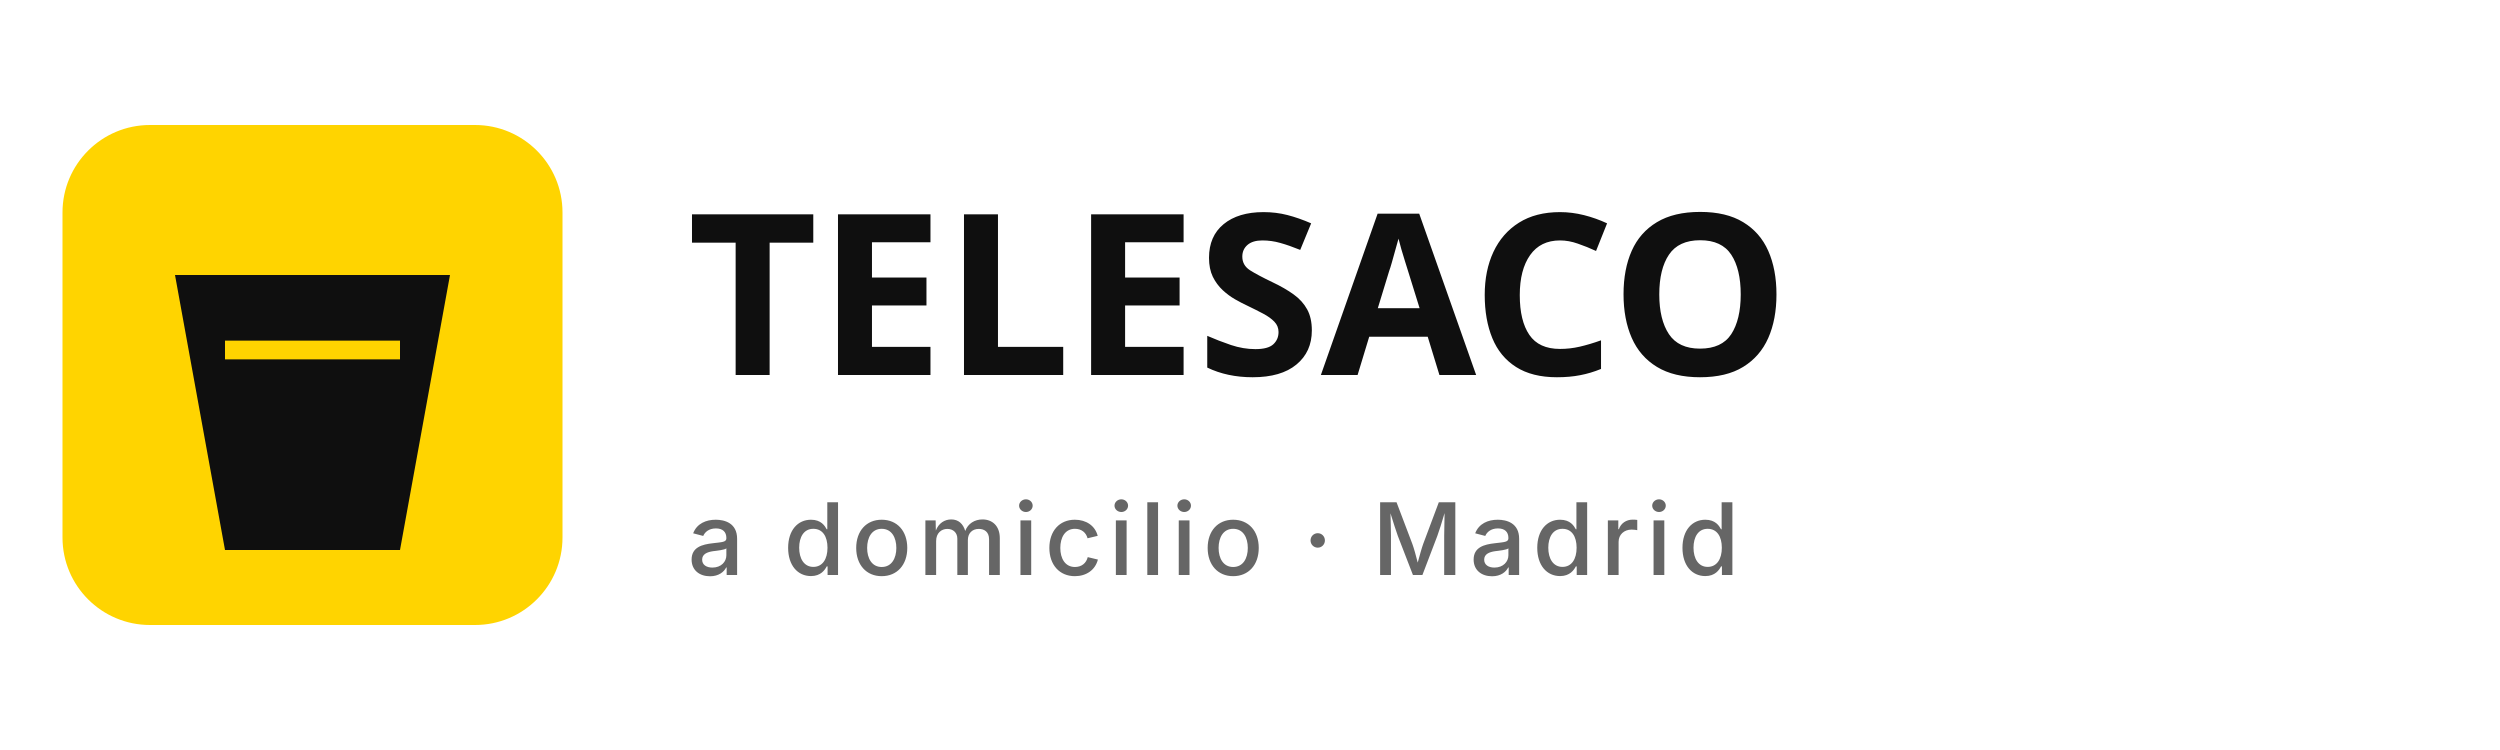
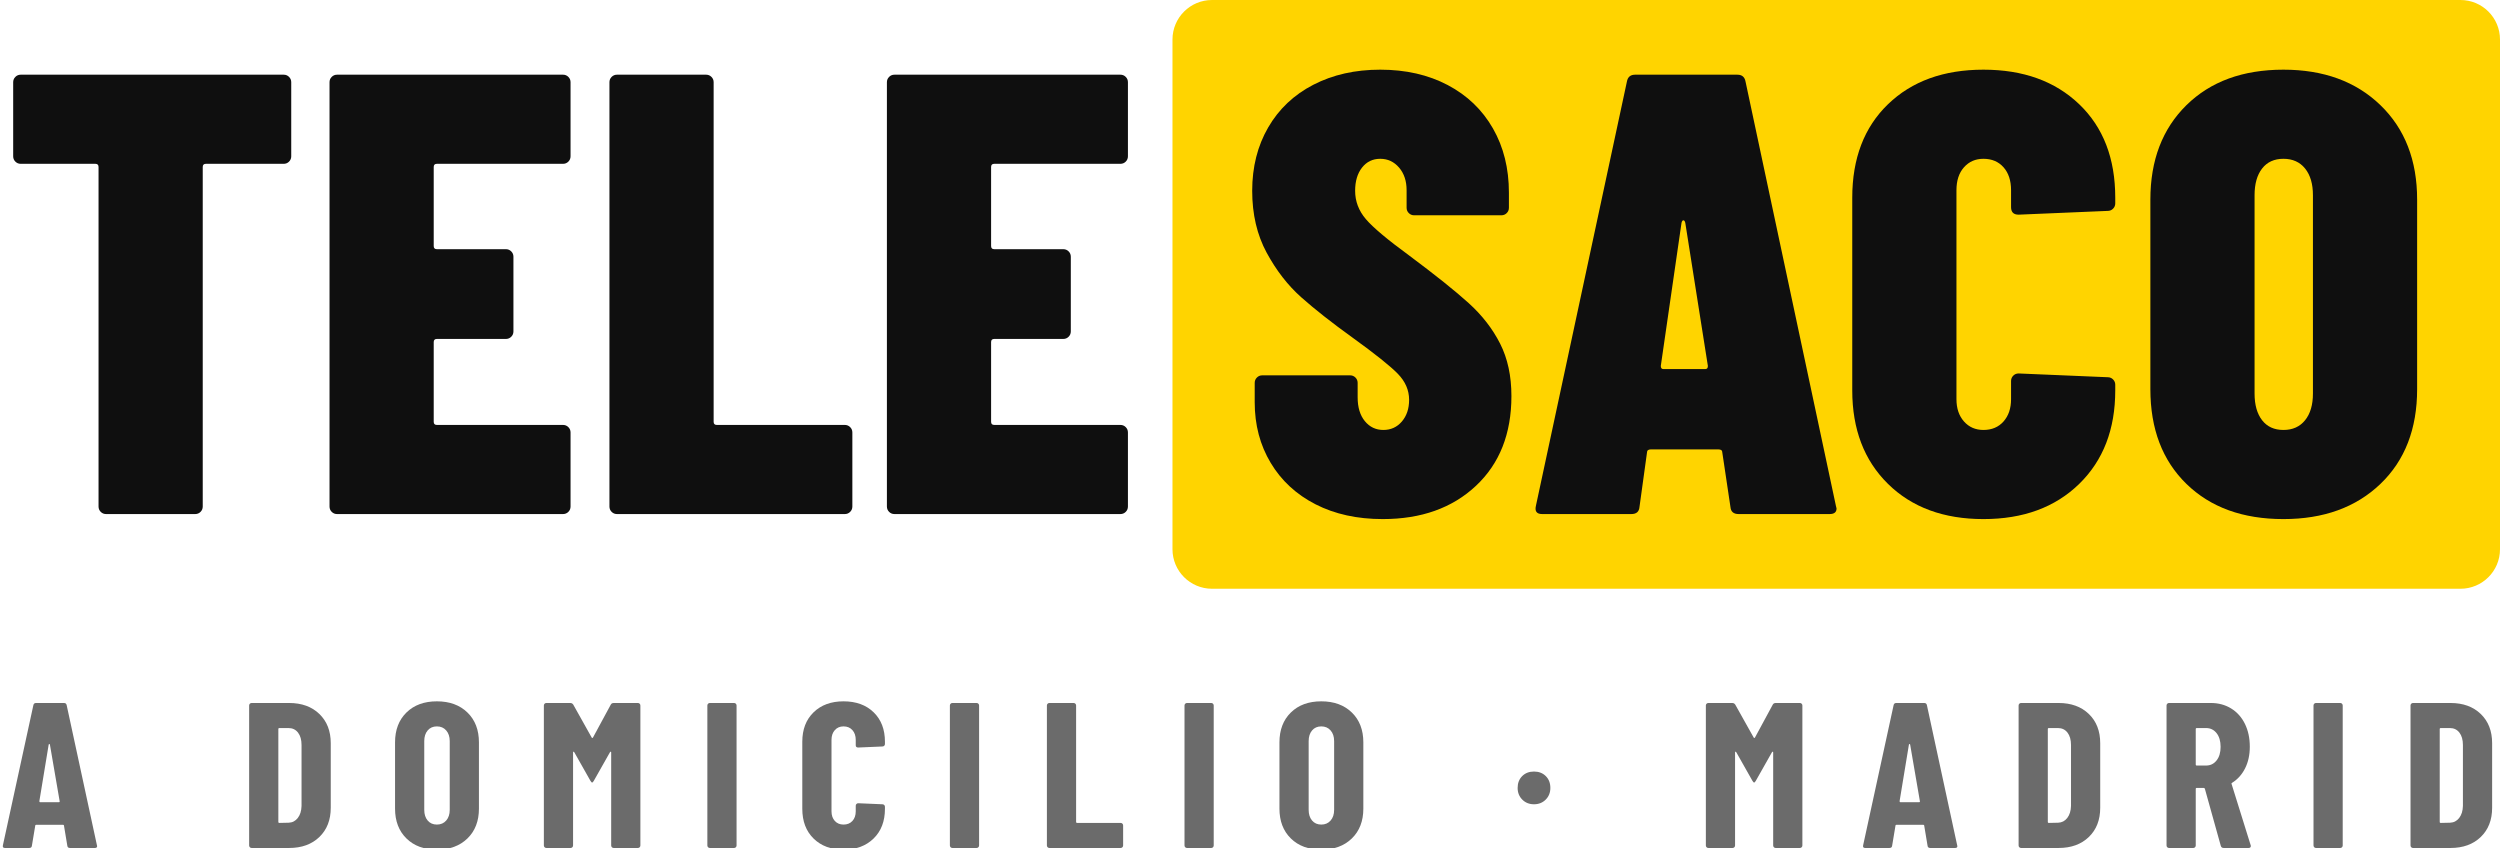
- <svg xmlns="http://www.w3.org/2000/svg" viewBox="0 0 400 120" width="800" height="240">
-   <rect x="10" y="20" width="80" height="80" rx="14" fill="#FFD400" />
-   <path d="M28 44 H72 L64 88 H36 Z" fill="#0f0f0f" />
-   <path d="M36 56 H64" stroke="#FFD400" stroke-width="3" />
-   <text x="110" y="60" font-family="Arial Black, sans-serif" font-size="36" font-weight="900" fill="#0f0f0f">TELESACO</text>
-   <text x="110" y="92" font-family="Inter, Arial, sans-serif" font-size="16" font-weight="500" fill="#666" letter-spacing="1">a domicilio · Madrid</text>
+ <svg xmlns="http://www.w3.org/2000/svg" viewBox="0 0 569.0 193.0" role="img" aria-label="Telesaco a domicilio · Madrid">
+   <g transform="translate(0 17)">
+     <g fill="#0f0f0f" transform="translate(0 100)">
+       <path transform="translate(0.00 0) scale(0.1428571 -0.1428571)" d="M452 700Q457 700 460.5 696.5Q464 693 464 688L464 570Q464 565 460.5 561.5Q457 558 452 558L328 558Q323 558 323 553L323 12Q323 7 319.5 3.5Q316 0 311 0L169 0Q164 0 160.5 3.5Q157 7 157 12L157 553Q157 558 152 558L33 558Q28 558 24.5 561.5Q21 565 21 570L21 688Q21 693 24.5 696.5Q28 700 33 700L452 700Z" />
+       <path transform="translate(70.00 0) scale(0.1428571 -0.1428571)" d="M419 570Q419 565 415.5 561.5Q412 558 407 558L206 558Q201 558 201 553L201 427Q201 422 206 422L316 422Q321 422 324.5 418.5Q328 415 328 410L328 291Q328 286 324.5 282.5Q321 279 316 279L206 279Q201 279 201 274L201 147Q201 142 206 142L407 142Q412 142 415.5 138.5Q419 135 419 130L419 12Q419 7 415.5 3.5Q412 0 407 0L47 0Q42 0 38.5 3.5Q35 7 35 12L35 688Q35 693 38.5 696.5Q42 700 47 700L407 700Q412 700 415.5 696.5Q419 693 419 688L419 570Z" />
+       <path transform="translate(133.71 0) scale(0.1428571 -0.1428571)" d="M47 0Q42 0 38.5 3.5Q35 7 35 12L35 688Q35 693 38.5 696.5Q42 700 47 700L189 700Q194 700 197.5 696.5Q201 693 201 688L201 147Q201 142 206 142L410 142Q415 142 418.5 138.5Q422 135 422 130L422 12Q422 7 418.5 3.5Q415 0 410 0L47 0Z" />
+       <path transform="translate(196.86 0) scale(0.1428571 -0.1428571)" d="M419 570Q419 565 415.5 561.5Q412 558 407 558L206 558Q201 558 201 553L201 427Q201 422 206 422L316 422Q321 422 324.5 418.5Q328 415 328 410L328 291Q328 286 324.5 282.5Q321 279 316 279L206 279Q201 279 201 274L201 147Q201 142 206 142L407 142Q412 142 415.5 138.5Q419 135 419 130L419 12Q419 7 415.5 3.5Q412 0 407 0L47 0Q42 0 38.5 3.5Q35 7 35 12L35 688Q35 693 38.5 696.5Q42 700 47 700L407 700Q412 700 415.5 696.5Q419 693 419 688L419 570Z" />
+     </g>
+     <rect x="266.857" y="-17" width="302.143" height="134" rx="9" fill="#FFD400" />
+     <g fill="#0f0f0f" transform="translate(281.8571 100)">
+       <path transform="translate(0.00 0) scale(0.1428571 -0.1428571)" d="M230 -8Q169 -8 123 15.5Q77 39 51.5 81.5Q26 124 26 178L26 209Q26 214 29.5 217.5Q33 221 38 221L178 221Q183 221 186.5 217.5Q190 214 190 209L190 186Q190 162 201.5 148Q213 134 231 134Q249 134 260.5 147.5Q272 161 272 182Q272 205 254 223.5Q236 242 182 281Q132 317 100 345.5Q68 374 45 416.5Q22 459 22 515Q22 572 47.5 616Q73 660 119.5 684Q166 708 226 708Q287 708 333.5 683.5Q380 659 405.5 614.5Q431 570 431 512L431 488Q431 483 427.5 479.5Q424 476 419 476L280 476Q275 476 271.5 479.5Q268 483 268 488L268 516Q268 538 256 552Q244 566 226 566Q208 566 197 552Q186 538 186 515Q186 490 203 470Q220 450 272 412Q335 365 367 336Q399 307 417 271.5Q435 236 435 188Q435 98 378.5 45Q322 -8 230 -8Z" />
+       <path transform="translate(65.57 0) scale(0.1428571 -0.1428571)" d="M338 0Q326 0 325 11L312 98Q312 103 306 103L198 103Q192 103 192 98L180 11Q179 0 167 0L25 0Q12 0 15 13L160 689Q162 700 173 700L336 700Q347 700 349 689L493 13L494 9Q494 0 483 0L338 0ZM214 236Q214 231 218 231L285 231Q289 231 289 236L253 464Q252 468 250 468Q248 468 247 464L214 236Z" />
+       <path transform="translate(135.86 0) scale(0.1428571 -0.1428571)" d="M236 -8Q141 -8 84 48Q27 104 27 197L27 504Q27 598 84 653Q141 708 236 708Q331 708 388.5 653Q446 598 446 504L446 495Q446 490 442.5 486.5Q439 483 434 483L292 477Q280 477 280 489L280 516Q280 539 268 552.5Q256 566 236 566Q217 566 205 552.5Q193 539 193 516L193 183Q193 161 205 147.5Q217 134 236 134Q256 134 268 147.5Q280 161 280 183L280 212Q280 217 283.5 220.5Q287 224 292 224L434 218Q439 218 442.5 214.5Q446 211 446 206L446 197Q446 104 388.5 48Q331 -8 236 -8Z" />
+       <path transform="translate(203.71 0) scale(0.1428571 -0.1428571)" d="M239 -8Q142 -8 84.5 48Q27 104 27 199L27 501Q27 595 84.5 651.5Q142 708 239 708Q335 708 393.5 651.5Q452 595 452 501L452 199Q452 104 393.5 48Q335 -8 239 -8ZM239 134Q261 134 273.5 149.5Q286 165 286 192L286 508Q286 535 273.5 550.5Q261 566 239 566Q217 566 205 550.5Q193 535 193 508L193 192Q193 165 205 149.5Q217 134 239 134Z" />
+     </g>
+     <g fill="#6b6b6b" transform="translate(0 176)">
+       <path transform="translate(0.00 0) scale(0.04714286 -0.04714286)" d="M338 0Q326 0 325 11L309 107Q309 112 303 112L176 112Q170 112 170 107L154 11Q153 0 141 0L24 0Q11 0 14 13L161 689Q163 700 174 700L309 700Q320 700 322 689L468 13L469 9Q469 0 458 0L338 0ZM190 226Q190 221 194 221L284 221Q289 221 288 226L241 499Q240 502 238 502Q236 502 235 499L190 226Z" />
+       <path transform="translate(54.63 0) scale(0.04714286 -0.04714286)" d="M56 0Q51 0 47.5 3.5Q44 7 44 12L44 688Q44 693 47.5 696.5Q51 700 56 700L237 700Q328 700 383 647Q438 594 438 506L438 194Q438 106 383 53Q328 0 237 0L56 0ZM185 126Q185 121 190 121L235 122Q262 123 279 145Q296 167 297 203L297 497Q297 535 280 557Q263 579 234 579L190 579Q185 579 185 574L185 126Z" />
+       <path transform="translate(88.31 0) scale(0.04714286 -0.04714286)" d="M236 -8Q144 -8 89 46Q34 100 34 190L34 510Q34 600 89 654Q144 708 236 708Q328 708 383.5 654Q439 600 439 510L439 190Q439 100 383.5 46Q328 -8 236 -8ZM236 113Q264 113 281 132.5Q298 152 298 184L298 516Q298 548 281 567.5Q264 587 236 587Q208 587 191.5 567.5Q175 548 175 516L175 184Q175 152 191.5 132.5Q208 113 236 113Z" />
+       <path transform="translate(121.85 0) scale(0.04714286 -0.04714286)" d="M364 692Q368 700 379 700L495 700Q500 700 503.5 696.5Q507 693 507 688L507 12Q507 7 503.5 3.5Q500 0 495 0L378 0Q373 0 369.5 3.5Q366 7 366 12L366 461Q366 465 364 465Q362 465 360 462L282 324Q277 316 274 316Q271 316 266 324L188 462Q186 465 184 465Q182 465 182 461L182 12Q182 7 178.5 3.5Q175 0 170 0L53 0Q48 0 44.5 3.5Q41 7 41 12L41 688Q41 693 44.5 696.5Q48 700 53 700L168 700Q178 700 183 692L272 533Q275 529 278 533L364 692Z" />
+       <path transform="translate(158.92 0) scale(0.04714286 -0.04714286)" d="M56 0Q51 0 47.5 3.5Q44 7 44 12L44 688Q44 693 47.5 696.5Q51 700 56 700L173 700Q178 700 181.5 696.5Q185 693 185 688L185 12Q185 7 181.5 3.5Q178 0 173 0L56 0Z" />
+       <path transform="translate(181.00 0) scale(0.04714286 -0.04714286)" d="M233 -8Q143 -8 88.5 45.5Q34 99 34 189L34 513Q34 602 88.5 655Q143 708 233 708Q324 708 378.5 655Q433 602 433 513L433 502Q433 497 429.5 493.5Q426 490 421 490L304 485Q292 485 292 496L292 522Q292 551 276 569Q260 587 233 587Q207 587 191 569Q175 551 175 522L175 177Q175 148 191 130.5Q207 113 233 113Q260 113 276 130.5Q292 148 292 177L292 204Q292 209 295.5 212.5Q299 216 304 216L421 211Q426 211 429.5 207.5Q433 204 433 199L433 189Q433 99 378 45.5Q323 -8 233 -8Z" />
+       <path transform="translate(214.12 0) scale(0.04714286 -0.04714286)" d="M56 0Q51 0 47.5 3.5Q44 7 44 12L44 688Q44 693 47.5 696.5Q51 700 56 700L173 700Q178 700 181.5 696.5Q185 693 185 688L185 12Q185 7 181.5 3.5Q178 0 173 0L56 0Z" />
+       <path transform="translate(236.20 0) scale(0.04714286 -0.04714286)" d="M56 0Q51 0 47.5 3.5Q44 7 44 12L44 688Q44 693 47.5 696.5Q51 700 56 700L173 700Q178 700 181.5 696.5Q185 693 185 688L185 126Q185 121 190 121L400 121Q405 121 408.5 117.5Q412 114 412 109L412 12Q412 7 408.5 3.5Q405 0 400 0L56 0Z" />
+       <path transform="translate(267.52 0) scale(0.04714286 -0.04714286)" d="M56 0Q51 0 47.5 3.5Q44 7 44 12L44 688Q44 693 47.5 696.5Q51 700 56 700L173 700Q178 700 181.5 696.5Q185 693 185 688L185 12Q185 7 181.5 3.5Q178 0 173 0L56 0Z" />
+       <path transform="translate(289.60 0) scale(0.04714286 -0.04714286)" d="M236 -8Q144 -8 89 46Q34 100 34 190L34 510Q34 600 89 654Q144 708 236 708Q328 708 383.5 654Q439 600 439 510L439 190Q439 100 383.5 46Q328 -8 236 -8ZM236 113Q264 113 281 132.5Q298 152 298 184L298 516Q298 548 281 567.5Q264 587 236 587Q208 587 191.5 567.5Q175 548 175 516L175 184Q175 152 191.5 132.5Q208 113 236 113Z" />
+       <path transform="translate(343.81 0) scale(0.04714286 -0.04714286)" d="M113 211Q79 211 56.5 233.5Q34 256 34 290Q34 325 56 347Q78 369 113 369Q148 369 170 347Q192 325 192 290Q192 256 169.5 233.5Q147 211 113 211Z" />
+       <path transform="translate(386.32 0) scale(0.04714286 -0.04714286)" d="M364 692Q368 700 379 700L495 700Q500 700 503.5 696.5Q507 693 507 688L507 12Q507 7 503.5 3.5Q500 0 495 0L378 0Q373 0 369.5 3.5Q366 7 366 12L366 461Q366 465 364 465Q362 465 360 462L282 324Q277 316 274 316Q271 316 266 324L188 462Q186 465 184 465Q182 465 182 461L182 12Q182 7 178.5 3.5Q175 0 170 0L53 0Q48 0 44.5 3.5Q41 7 41 12L41 688Q41 693 44.5 696.5Q48 700 53 700L168 700Q178 700 183 692L272 533Q275 529 278 533L364 692Z" />
+       <path transform="translate(423.39 0) scale(0.04714286 -0.04714286)" d="M338 0Q326 0 325 11L309 107Q309 112 303 112L176 112Q170 112 170 107L154 11Q153 0 141 0L24 0Q11 0 14 13L161 689Q163 700 174 700L309 700Q320 700 322 689L468 13L469 9Q469 0 458 0L338 0ZM190 226Q190 221 194 221L284 221Q289 221 288 226L241 499Q240 502 238 502Q236 502 235 499L190 226Z" />
+       <path transform="translate(457.36 0) scale(0.04714286 -0.04714286)" d="M56 0Q51 0 47.5 3.5Q44 7 44 12L44 688Q44 693 47.5 696.5Q51 700 56 700L237 700Q328 700 383 647Q438 594 438 506L438 194Q438 106 383 53Q328 0 237 0L56 0ZM185 126Q185 121 190 121L235 122Q262 123 279 145Q296 167 297 203L297 497Q297 535 280 557Q263 579 234 579L190 579Q185 579 185 574L185 126Z" />
+       <path transform="translate(491.03 0) scale(0.04714286 -0.04714286)" d="M320 0Q309 0 306 10L229 286Q227 290 224 290L190 290Q185 290 185 285L185 12Q185 7 181.5 3.5Q178 0 173 0L56 0Q51 0 47.5 3.5Q44 7 44 12L44 688Q44 693 47.5 696.5Q51 700 56 700L258 700Q313 700 356 673.5Q399 647 422.5 599Q446 551 446 489Q446 430 423.5 385Q401 340 361 315Q359 314 358 312.5Q357 311 358 309L450 14L451 10Q451 0 440 0L320 0ZM190 579Q185 579 185 574L185 403Q185 398 190 398L235 398Q266 398 285.5 422.5Q305 447 305 488Q305 530 285.5 554.5Q266 579 235 579L190 579Z" />
+       <path transform="translate(524.48 0) scale(0.04714286 -0.04714286)" d="M56 0Q51 0 47.5 3.5Q44 7 44 12L44 688Q44 693 47.5 696.5Q51 700 56 700L173 700Q178 700 181.5 696.5Q185 693 185 688L185 12Q185 7 181.5 3.5Q178 0 173 0L56 0Z" />
+       <path transform="translate(546.56 0) scale(0.04714286 -0.04714286)" d="M56 0Q51 0 47.5 3.5Q44 7 44 12L44 688Q44 693 47.5 696.5Q51 700 56 700L237 700Q328 700 383 647Q438 594 438 506L438 194Q438 106 383 53Q328 0 237 0L56 0ZM185 126Q185 121 190 121L235 122Q262 123 279 145Q296 167 297 203L297 497Q297 535 280 557Q263 579 234 579L190 579Q185 579 185 574L185 126Z" />
+     </g>
+   </g>
</svg>
